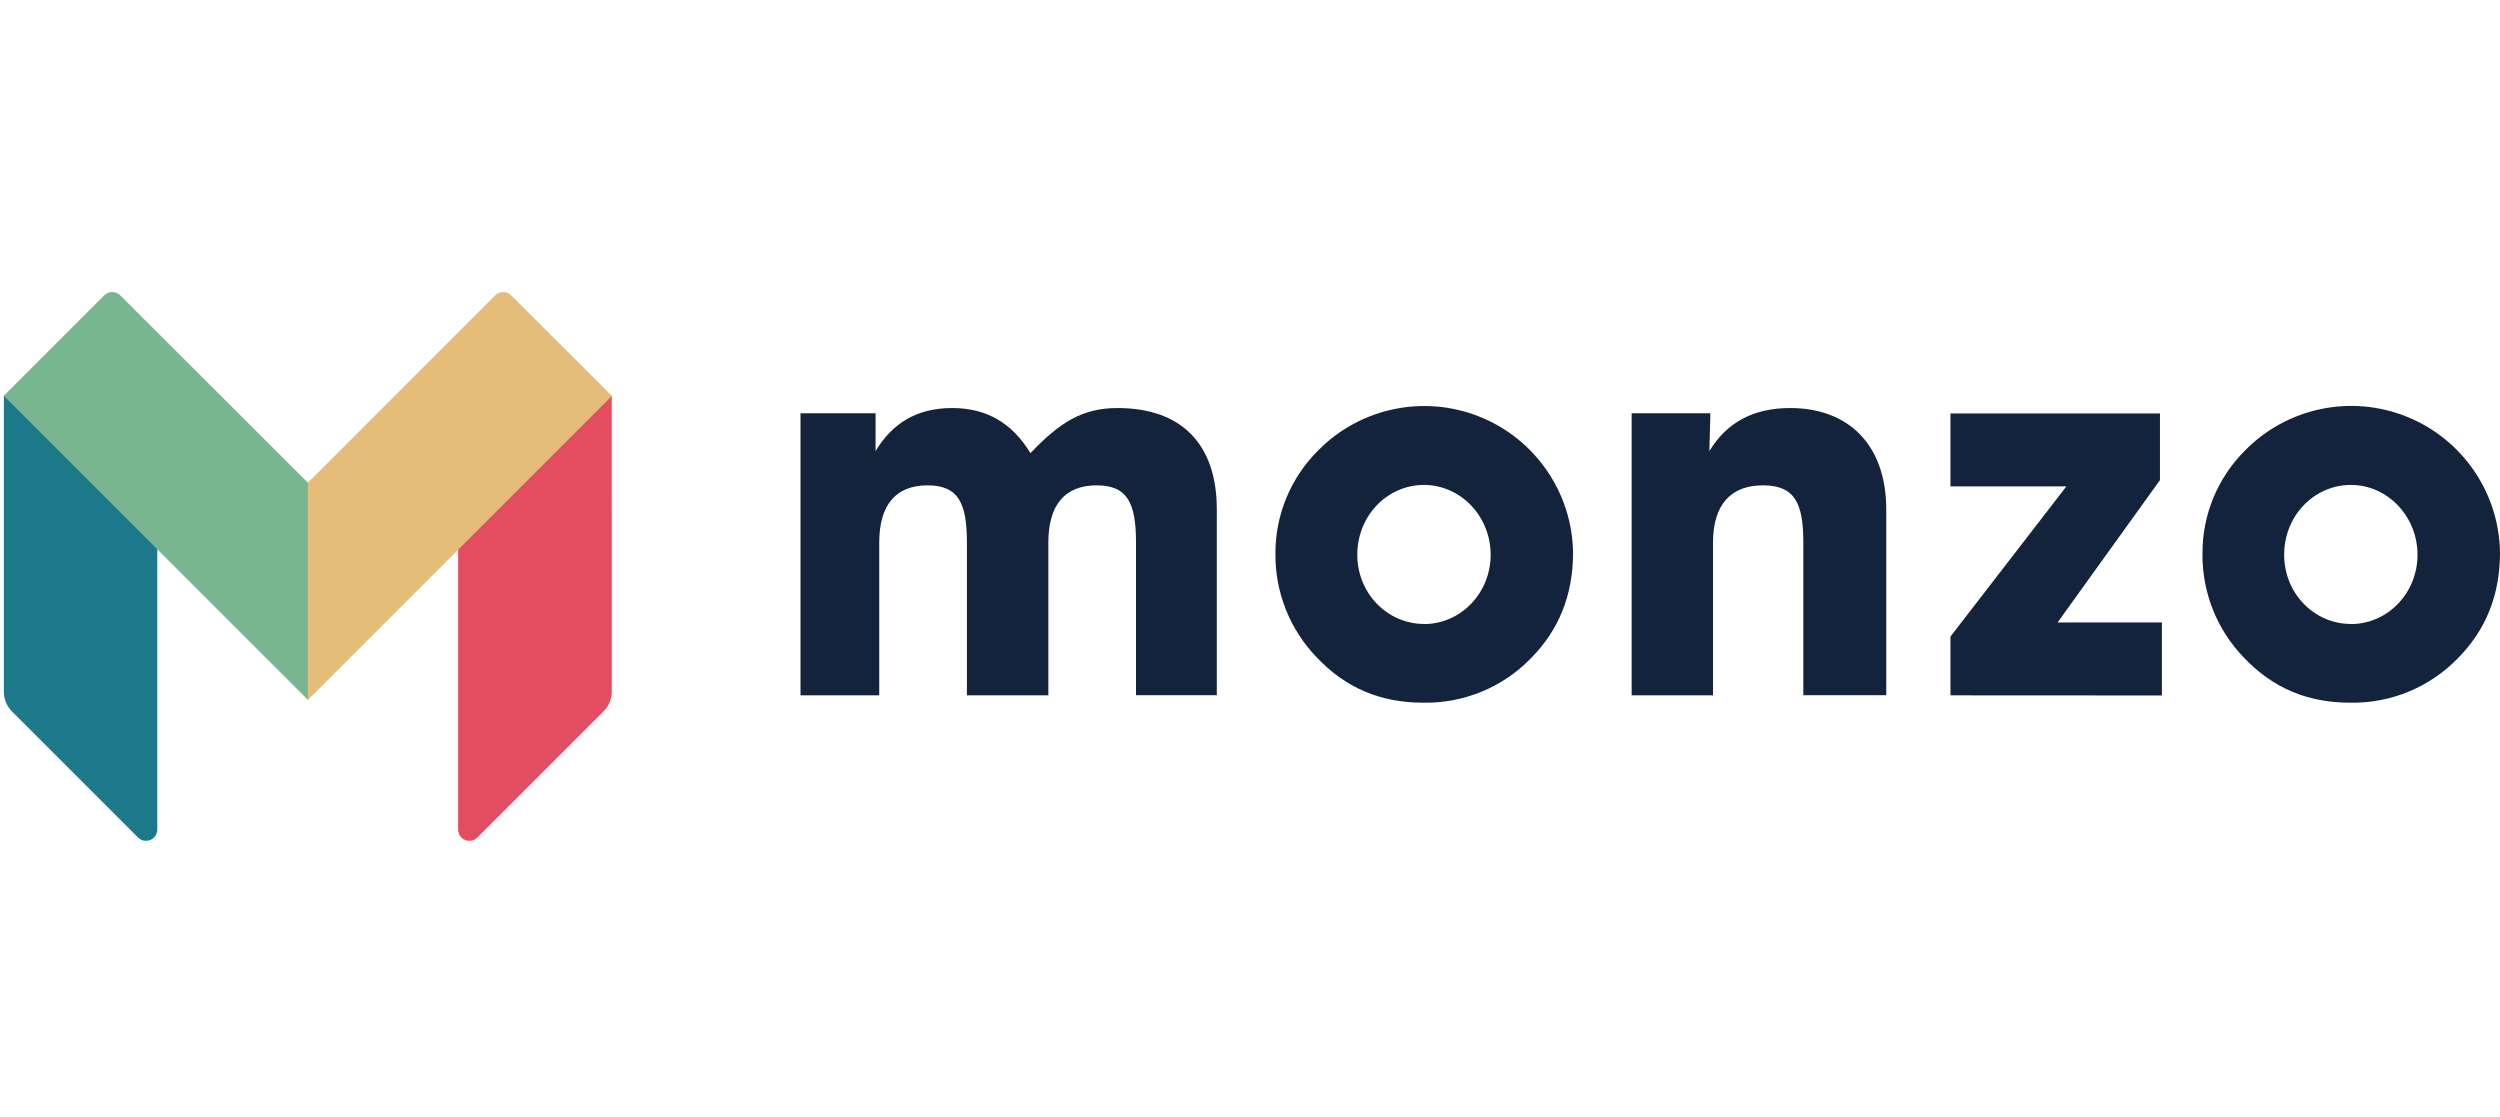
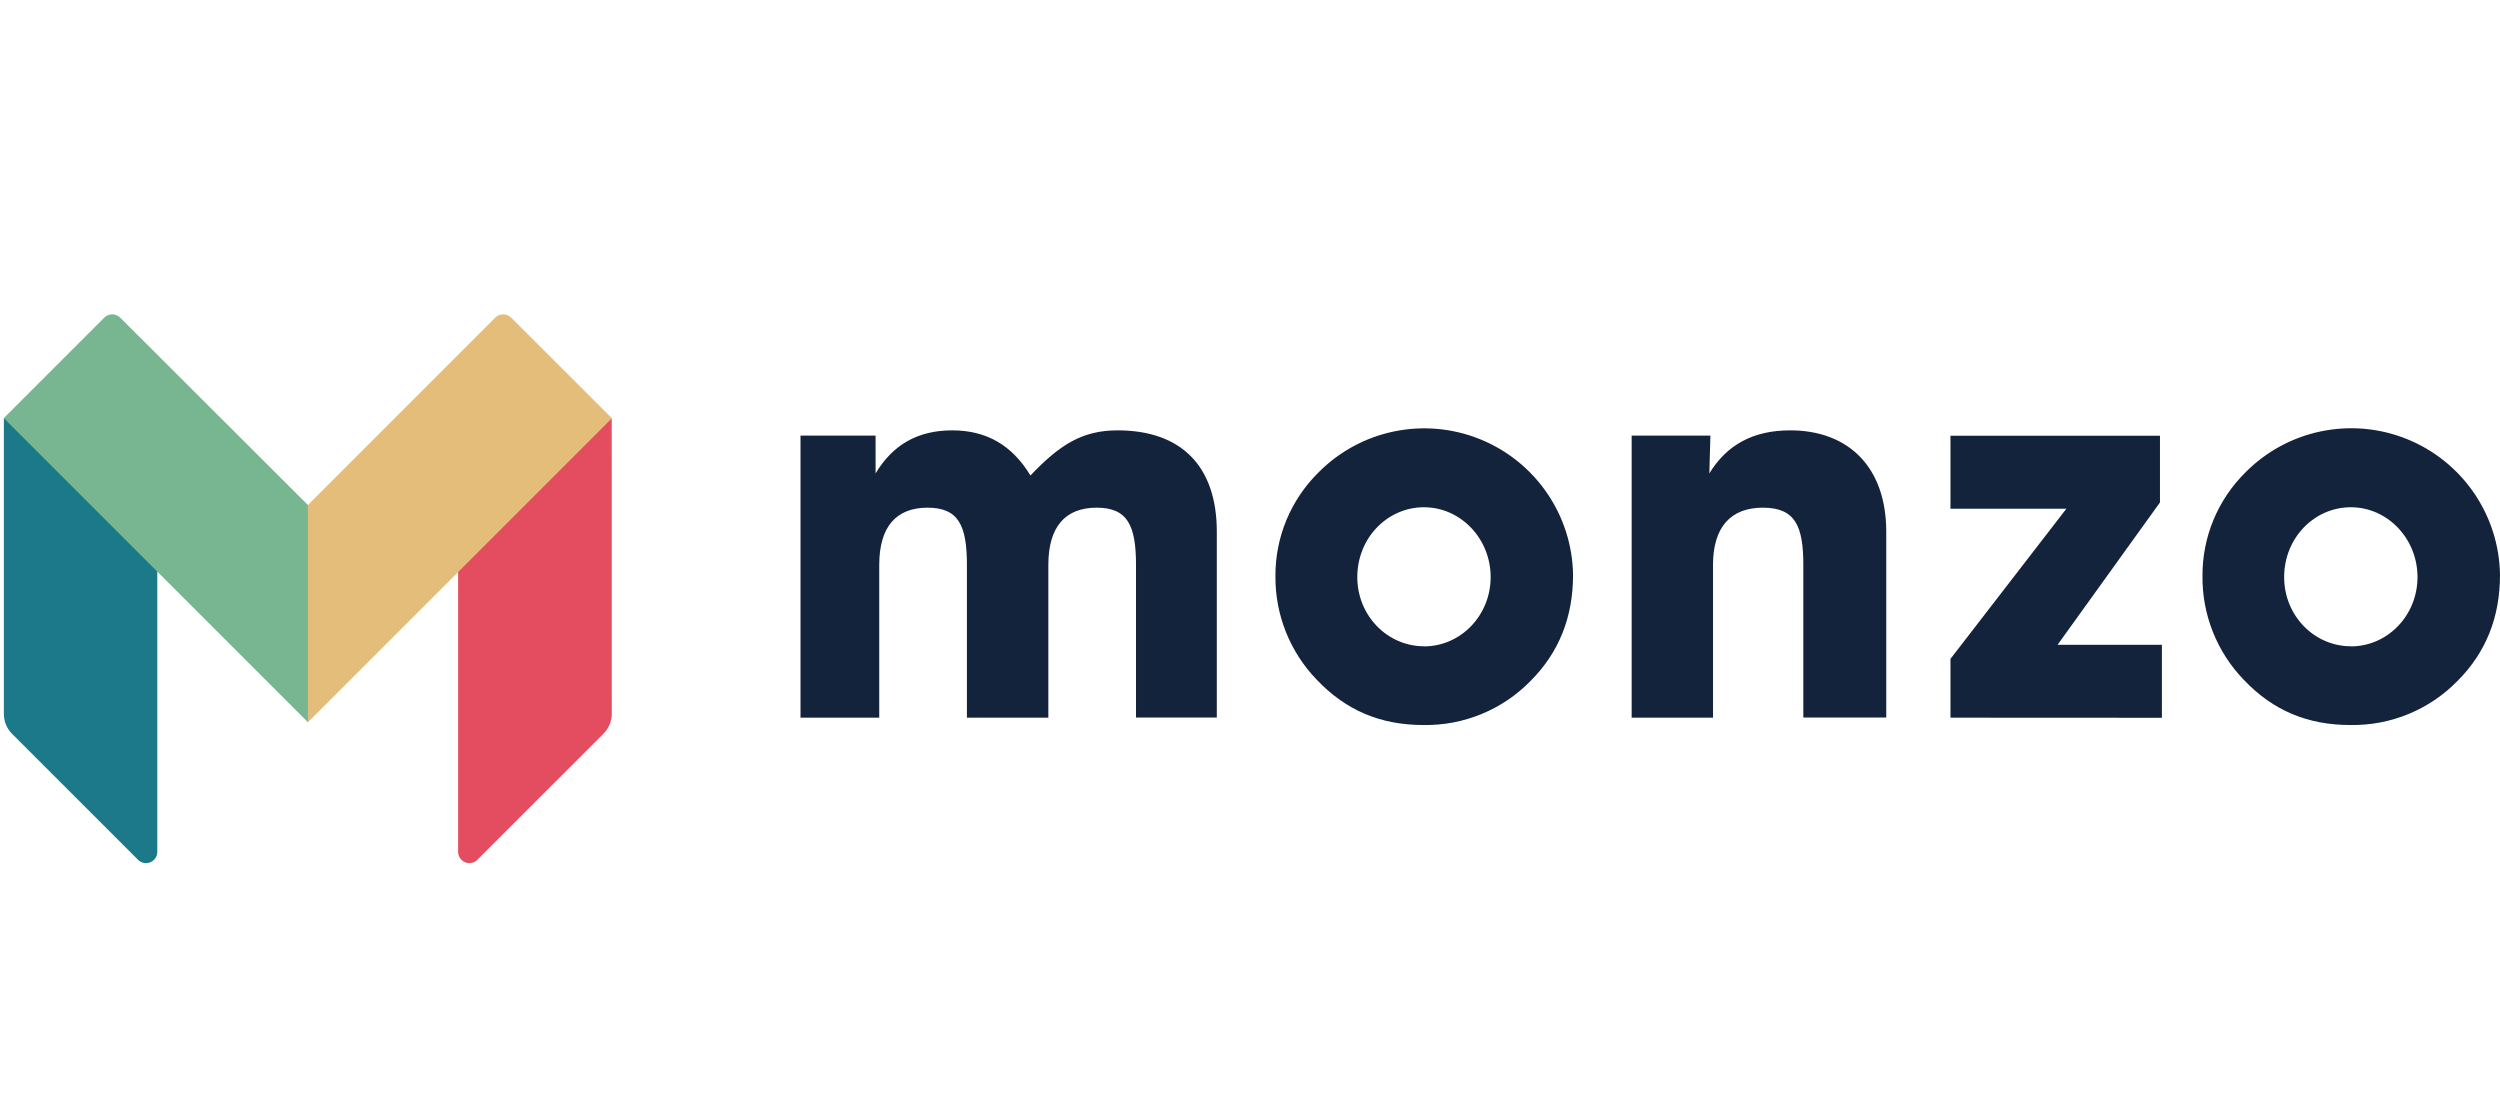
<svg xmlns="http://www.w3.org/2000/svg" width="112" height="50" viewBox="0 0 112 50">
-   <g fill="none" transform="translate(0 13)">
+   <g fill="none" transform="translate(0 14)">
    <path fill="#E44D60" d="M27.408,17.975 C27.408,18.311 27.275,18.632 27.038,18.869 L21.389,24.517 C21.245,24.663 21.026,24.708 20.836,24.63 C20.646,24.551 20.523,24.366 20.524,24.16 L20.524,11.503 L27.325,4.738 L27.405,4.738 L27.408,17.975 Z" />
    <path fill="#E4BD7A" d="M22.899,0.23 C22.804,0.136 22.676,0.082 22.542,0.082 C22.408,0.082 22.28,0.136 22.185,0.23 L13.786,8.631 L13.675,8.631 L13.675,18.112 L13.793,18.36 L20.534,11.619 L27.415,4.738 L22.899,0.23 Z" />
    <path fill="#1C798A" d="M0.173,17.975 C0.17,18.309 0.3,18.63 0.533,18.869 L6.182,24.517 C6.326,24.663 6.544,24.708 6.734,24.63 C6.924,24.551 7.048,24.366 7.047,24.16 L7.047,11.503 L0.242,4.738 L0.173,4.738 L0.173,17.975 Z" />
    <path fill="#77B691" d="M5.385,0.23 C5.291,0.136 5.163,0.082 5.029,0.082 C4.895,0.082 4.767,0.136 4.672,0.23 L0.171,4.731 L7.051,11.612 L13.793,18.353 L13.793,8.624 L5.385,0.23 Z" />
    <path fill="#14233C" d="M35.863 18.152L35.863 5.515 39.226 5.515 39.226 7.208C40.001 5.915 41.13 5.28 42.659 5.28 44.187 5.28 45.34 5.938 46.164 7.302 47.481 5.917 48.492 5.28 50.068 5.28 52.914 5.28 54.513 6.879 54.513 9.819L54.513 18.145 50.893 18.145 50.893 11.307C50.893 9.543 50.516 8.744 49.129 8.744 47.717 8.744 46.966 9.609 46.966 11.307L46.966 18.152 43.318 18.152 43.318 11.307C43.318 9.543 42.941 8.744 41.554 8.744 40.142 8.744 39.39 9.609 39.39 11.307L39.39 18.152 35.863 18.152zM59.066 7.168C60.954 5.26 63.802 4.67 66.293 5.671 68.784 6.672 70.432 9.07 70.473 11.754 70.473 13.658 69.838 15.235 68.569 16.506 67.31 17.797 65.574 18.511 63.771 18.481 61.842 18.481 60.291 17.821 58.996 16.457 57.789 15.21 57.122 13.537 57.139 11.801 57.132 10.06 57.827 8.391 59.066 7.168L59.066 7.168zM63.793 14.958C65.44 14.958 66.781 13.573 66.781 11.853 66.781 10.132 65.44 8.725 63.793 8.725 62.147 8.725 60.807 10.109 60.807 11.853 60.807 13.596 62.171 14.953 63.793 14.953L63.793 14.958zM73.098 18.152L73.098 5.515 76.626 5.515 76.579 7.208C77.354 5.938 78.53 5.28 80.2 5.28 82.811 5.28 84.504 6.926 84.504 9.819L84.504 18.145 80.789 18.145 80.789 11.307C80.789 9.543 80.411 8.744 78.976 8.744 77.541 8.744 76.743 9.609 76.743 11.307L76.743 18.152 73.098 18.152zM100.591 7.168C102.478 5.257 105.328 4.665 107.82 5.666 110.313 6.668 111.961 9.068 112 11.754 112 13.658 111.366 15.235 110.096 16.506 108.837 17.797 107.101 18.511 105.297 18.481 103.369 18.481 101.816 17.821 100.523 16.457 99.317 15.209 98.652 13.536 98.671 11.801 98.662 10.061 99.354 8.392 100.591 7.168L100.591 7.168zM105.318 14.958C106.964 14.958 108.304 13.573 108.304 11.853 108.304 10.132 106.964 8.725 105.318 8.725 103.672 8.725 102.33 10.109 102.33 11.853 102.33 13.596 103.691 14.953 105.318 14.953L105.318 14.958z" />
    <polygon fill="#14233C" points="87.381 18.152 87.381 15.517 92.574 8.79 87.381 8.79 87.381 5.522 96.767 5.522 96.767 8.508 92.179 14.887 96.853 14.887 96.853 18.157" />
  </g>
</svg>
